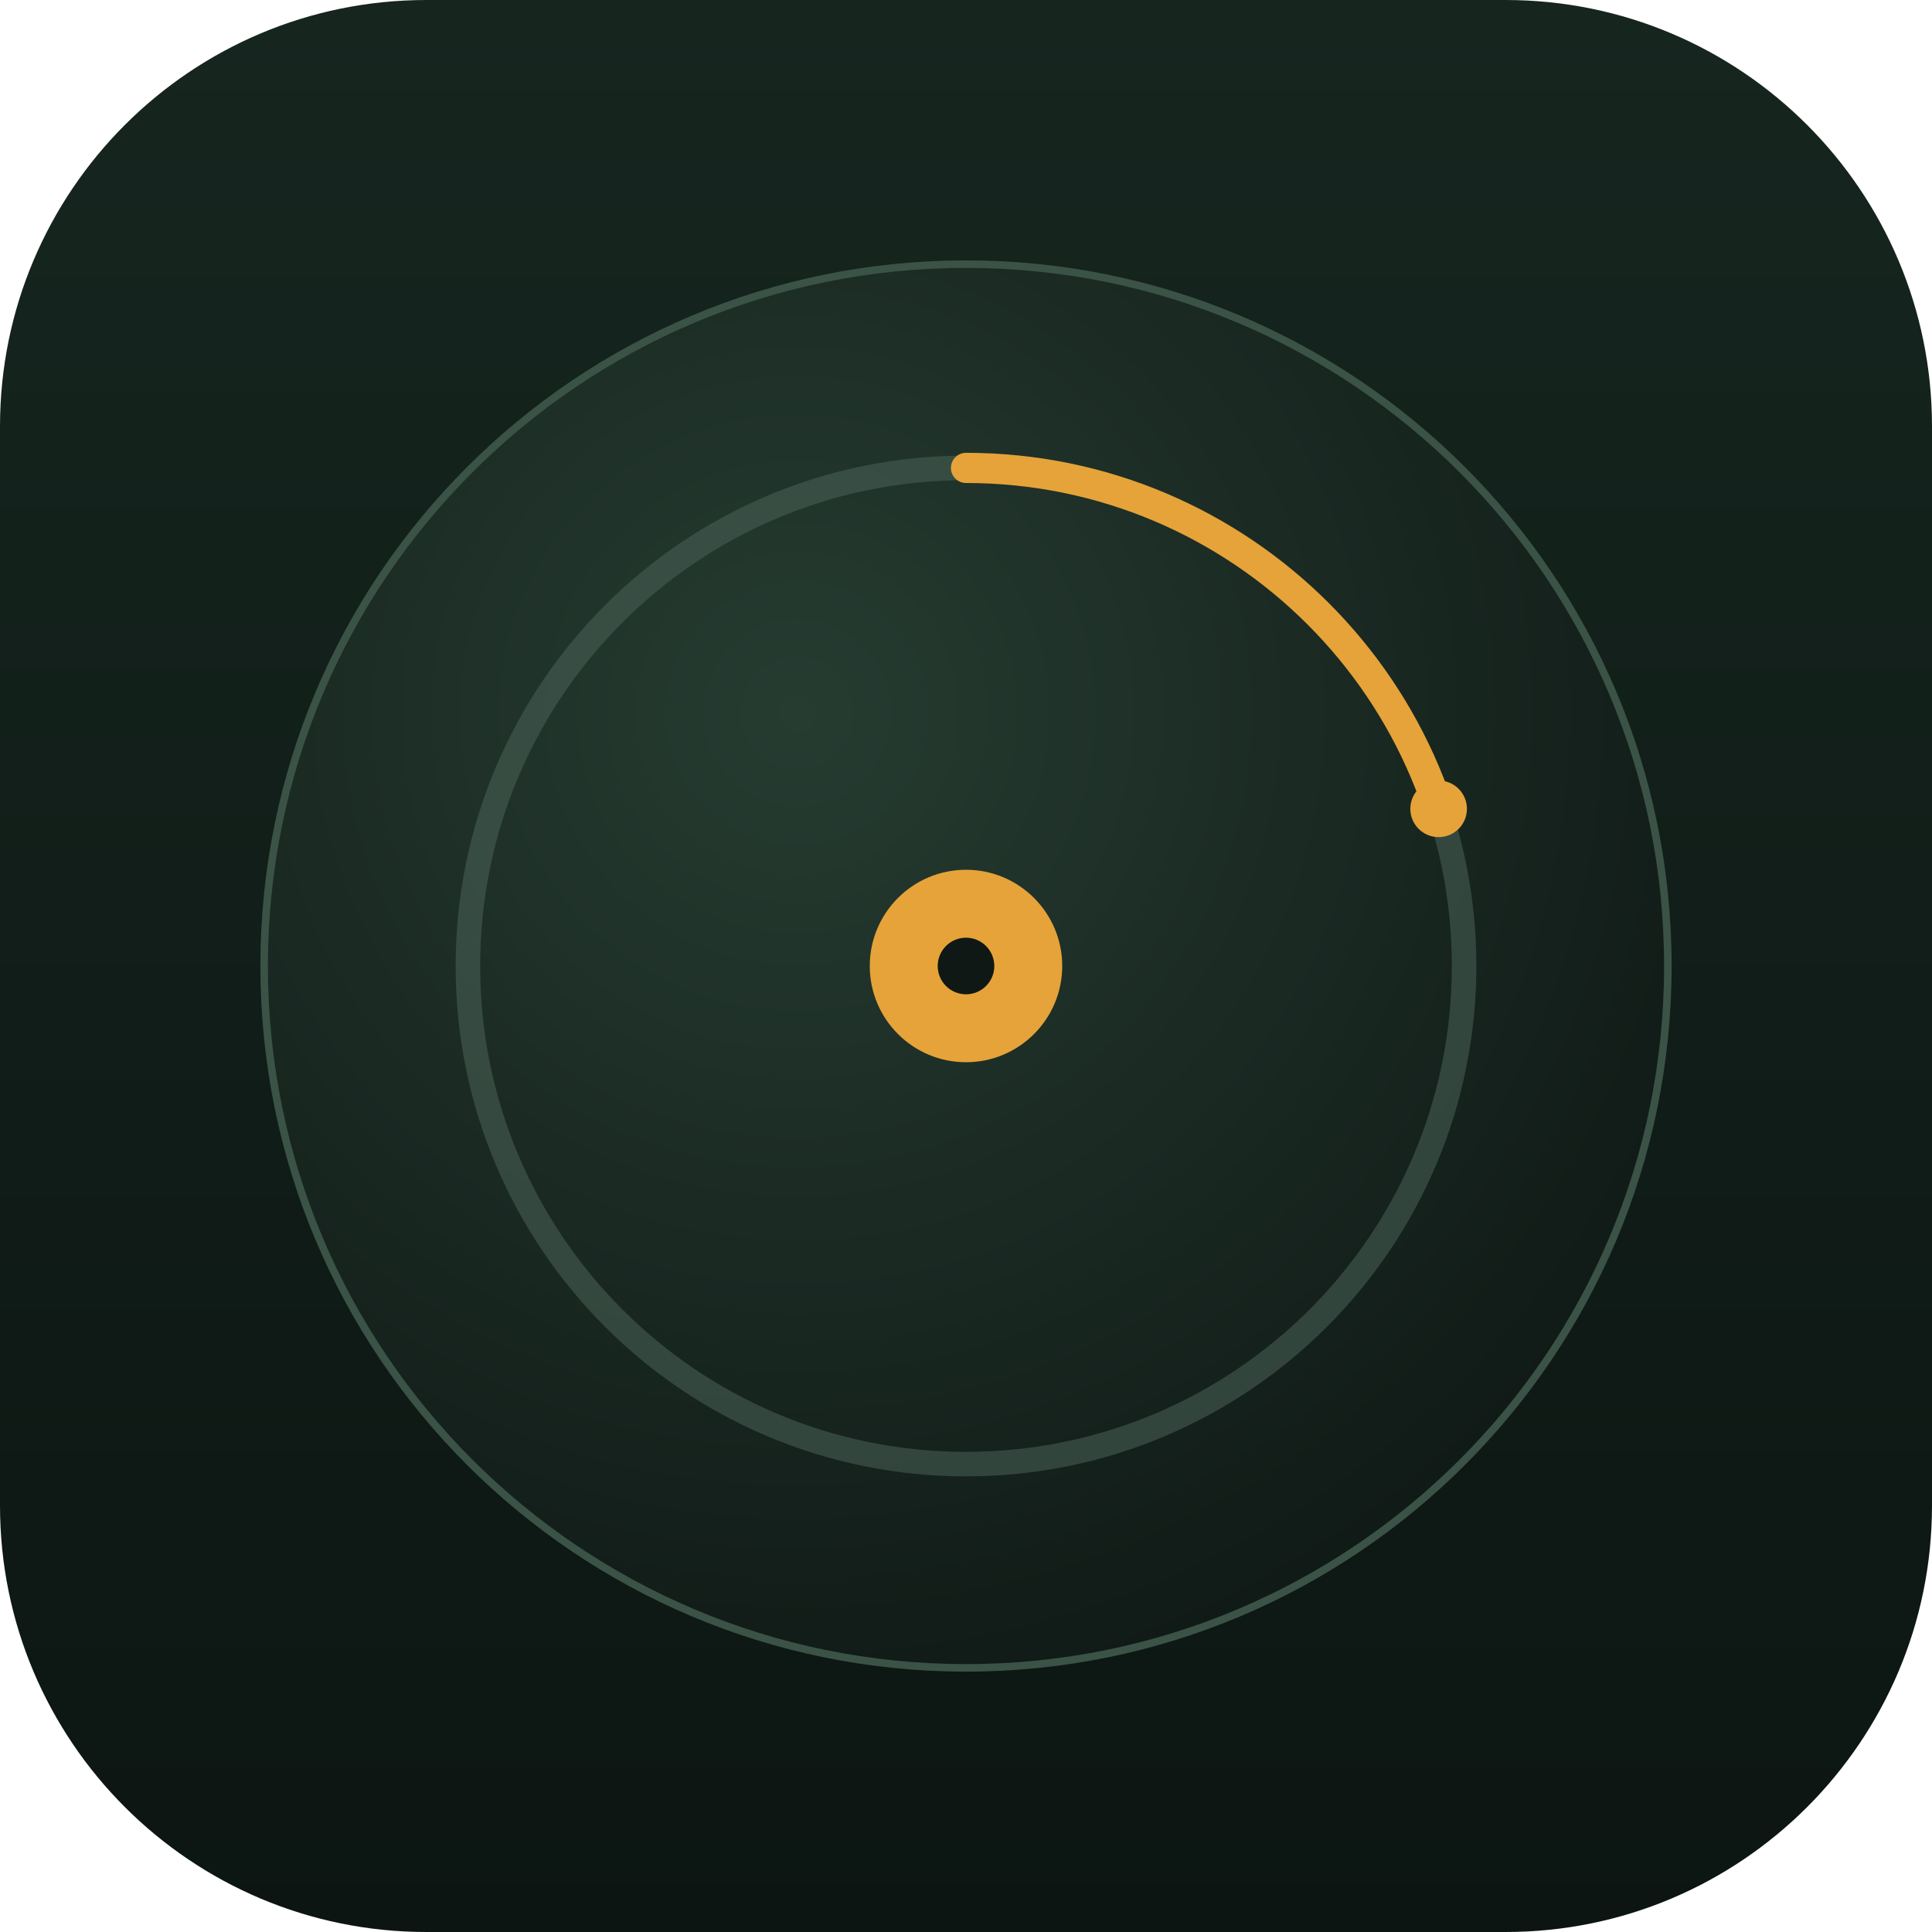
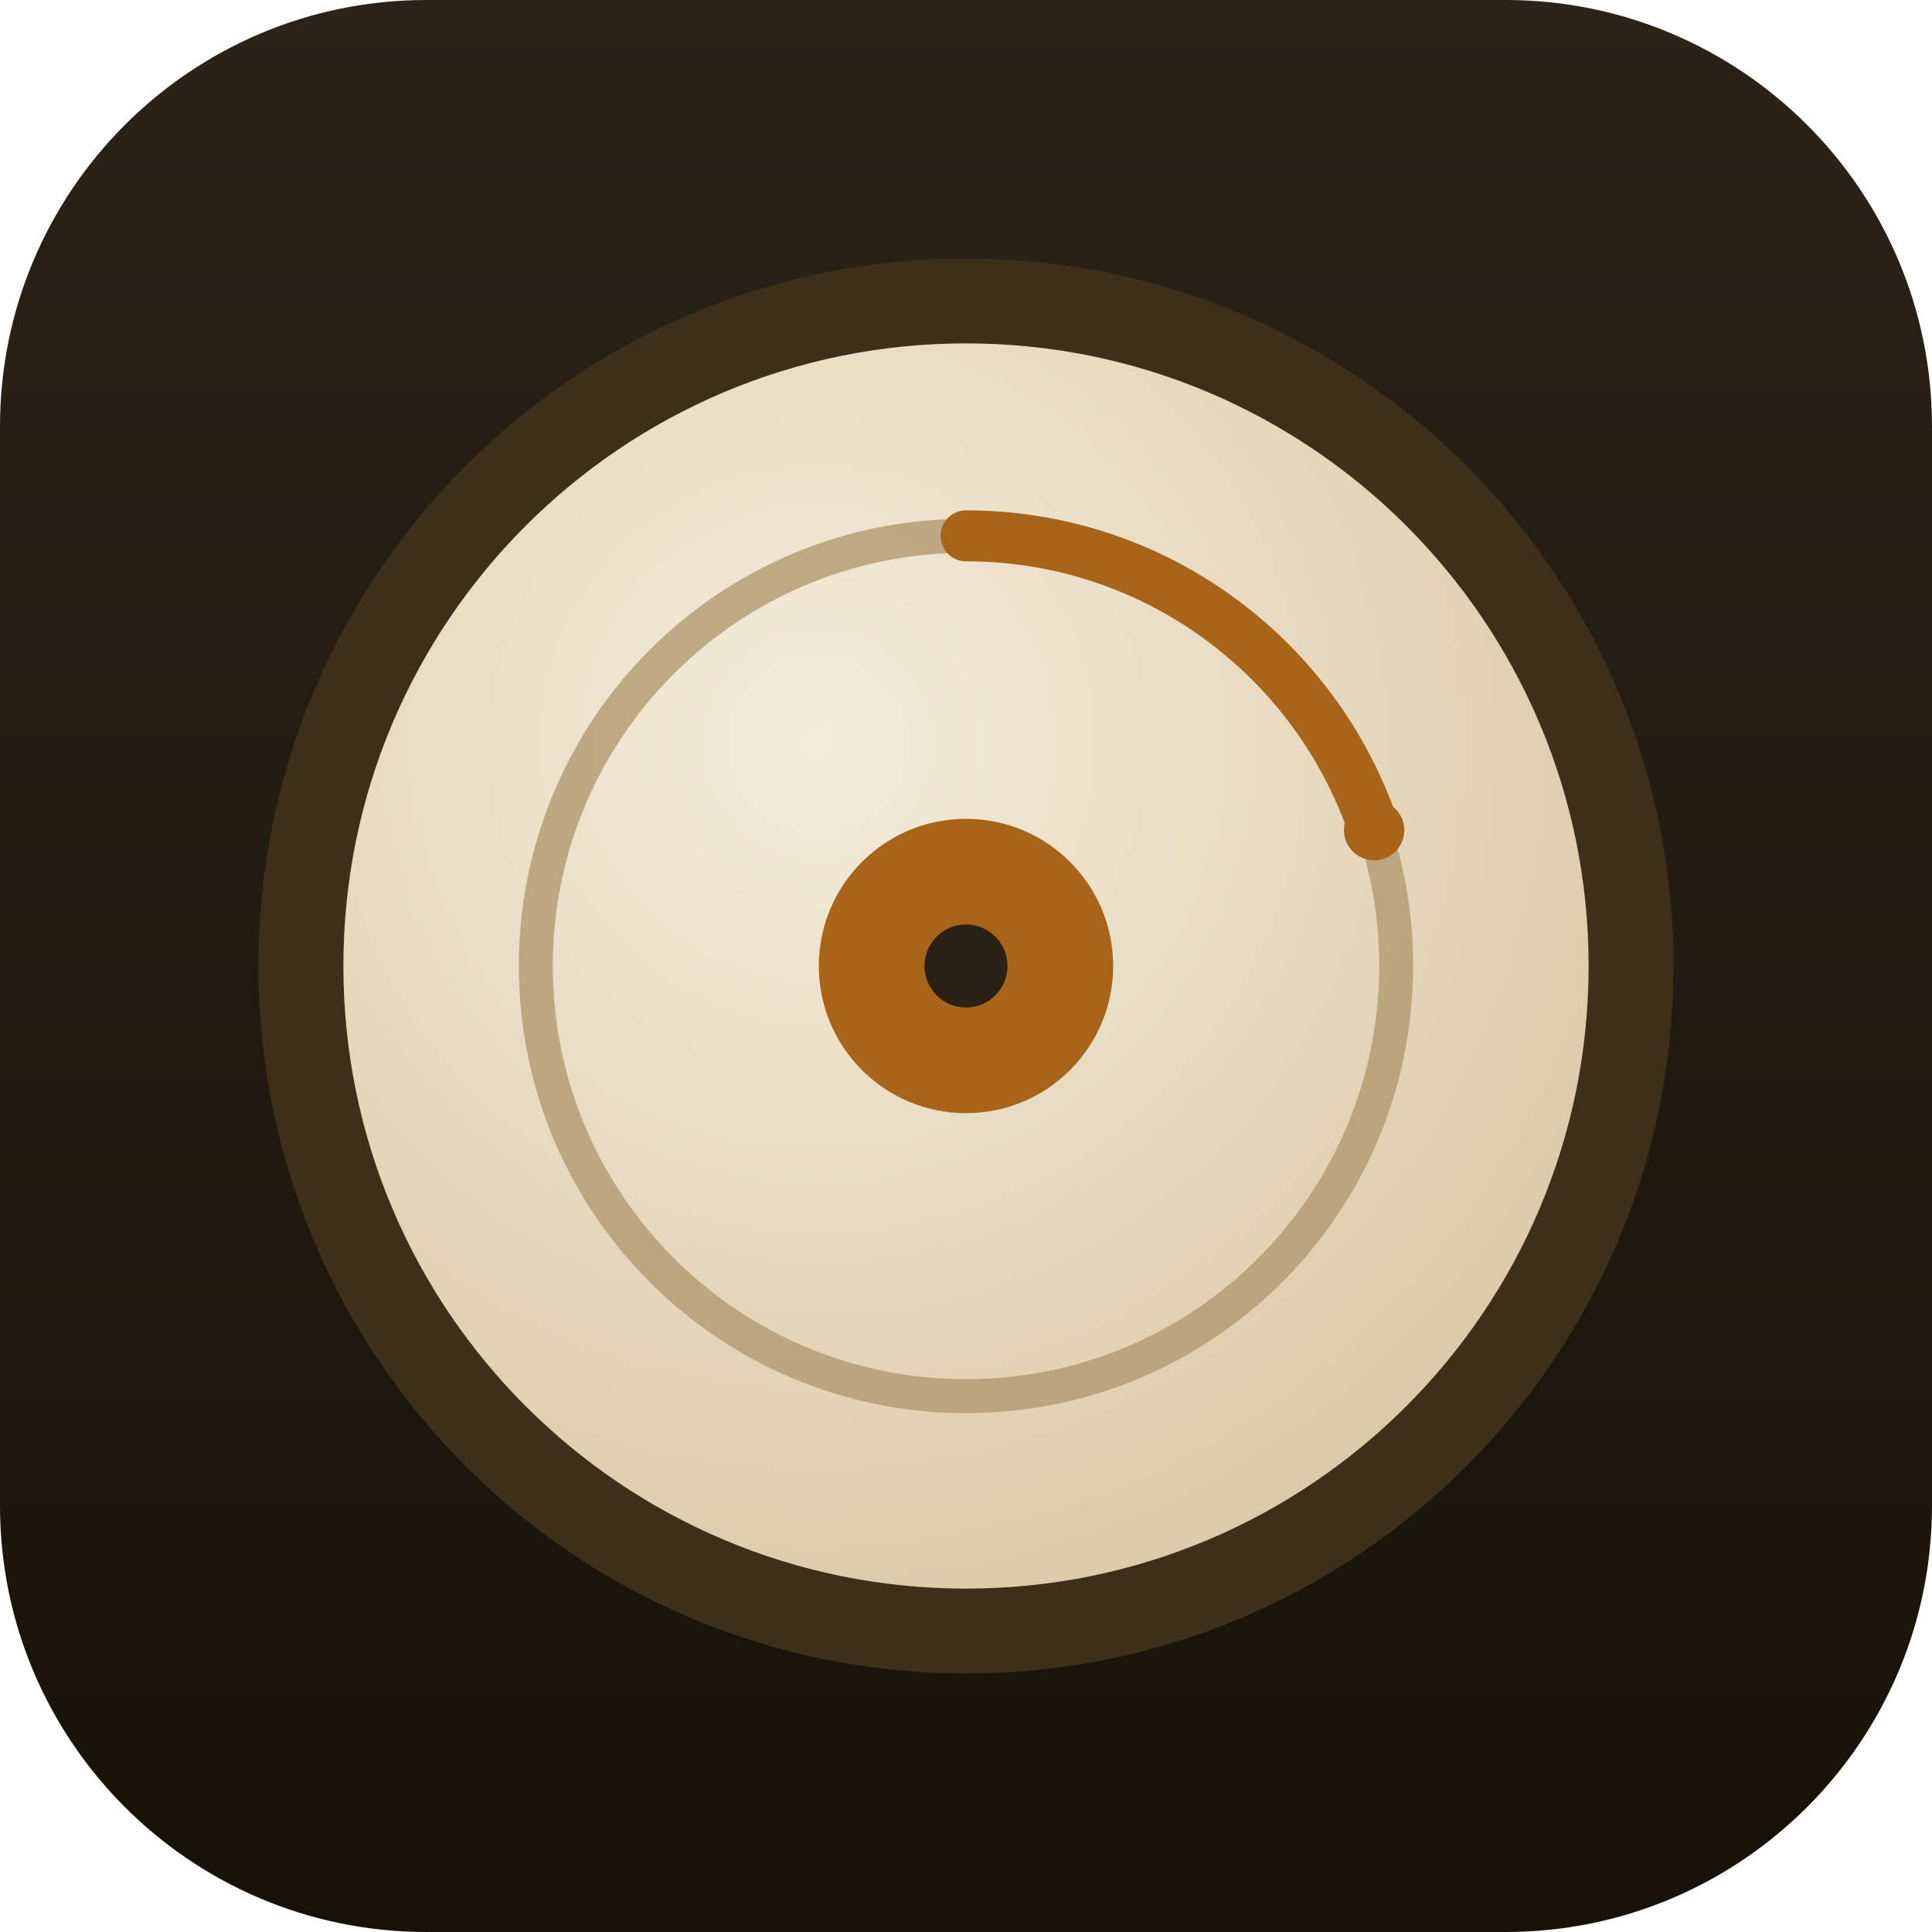
<svg xmlns="http://www.w3.org/2000/svg" viewBox="0 0 1024 1024">
  <defs>
    <radialGradient id="discBody" cx="38%" cy="32%" r="75%">
-       <stop offset="0%" stop-color="#263c31" />
-       <stop offset="100%" stop-color="#0f1815" />
+       <stop offset="0%" stop-color="#f4ecdb" />
+       <stop offset="100%" stop-color="#dbc9a6" />
    </radialGradient>
    <linearGradient id="plate" x1="0%" y1="0%" x2="0%" y2="100%">
-       <stop offset="0%" stop-color="#16261f" />
-       <stop offset="100%" stop-color="#0c1512" />
+       <stop offset="0%" stop-color="#2b2318" />
+       <stop offset="100%" stop-color="#171208" />
    </linearGradient>
  </defs>
  <rect x="0" y="0" width="1024" height="1024" rx="226" ry="226" fill="url(#plate)" />
  <g transform="translate(512 512)">
-     <circle cx="0" cy="0" r="372" fill="url(#discBody)" />
-     <circle cx="0" cy="0" r="372" fill="none" stroke="#3a5346" stroke-width="4" />
-     <circle cx="0" cy="0" r="264" fill="none" stroke="#4a6357" stroke-width="13" opacity="0.55" />
-     <circle cx="0" cy="0" r="264" fill="none" stroke="#e6a339" stroke-width="16" stroke-dasharray="330 1329" stroke-linecap="round" transform="rotate(-90)" />
-     <circle cx="250.5" cy="-83.3" r="15" fill="#e6a339" />
-     <circle cx="0" cy="0" r="51" fill="#e6a339" />
-     <circle cx="0" cy="0" r="15" fill="#0f1815" />
+     <circle cx="0" cy="0" r="375" fill="#3d2f1a" />
+     <circle cx="0" cy="0" r="330" fill="url(#discBody)" />
+     <circle cx="0" cy="0" r="228" fill="none" stroke="#b09a70" stroke-width="18" opacity="0.8" />
+     <circle cx="0" cy="0" r="228" fill="none" stroke="#a86419" stroke-width="27" stroke-dasharray="285 1148" stroke-linecap="round" transform="rotate(-90)" />
+     <circle cx="216.3" cy="-72" r="16" fill="#a86419" />
+     <circle cx="0" cy="0" r="78" fill="#a86419" />
+     <circle cx="0" cy="0" r="22" fill="#2b2216" />
  </g>
</svg>
